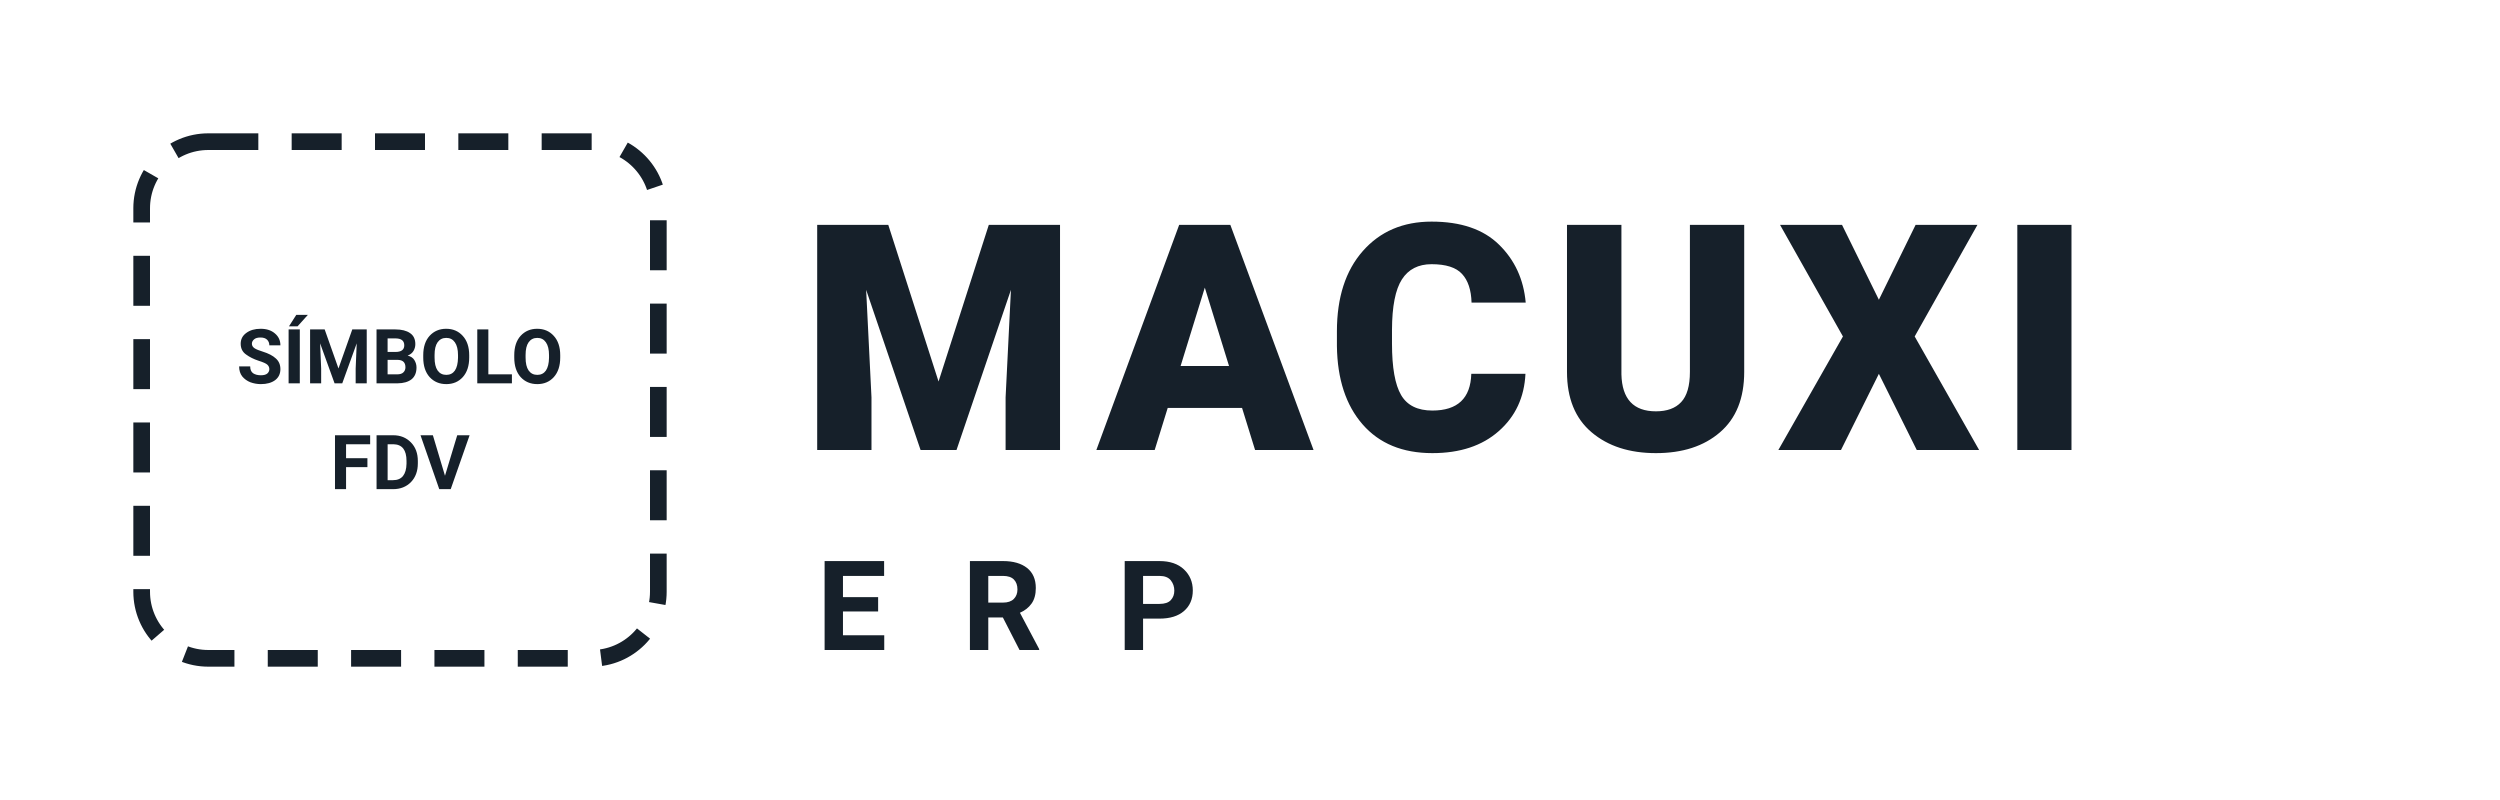
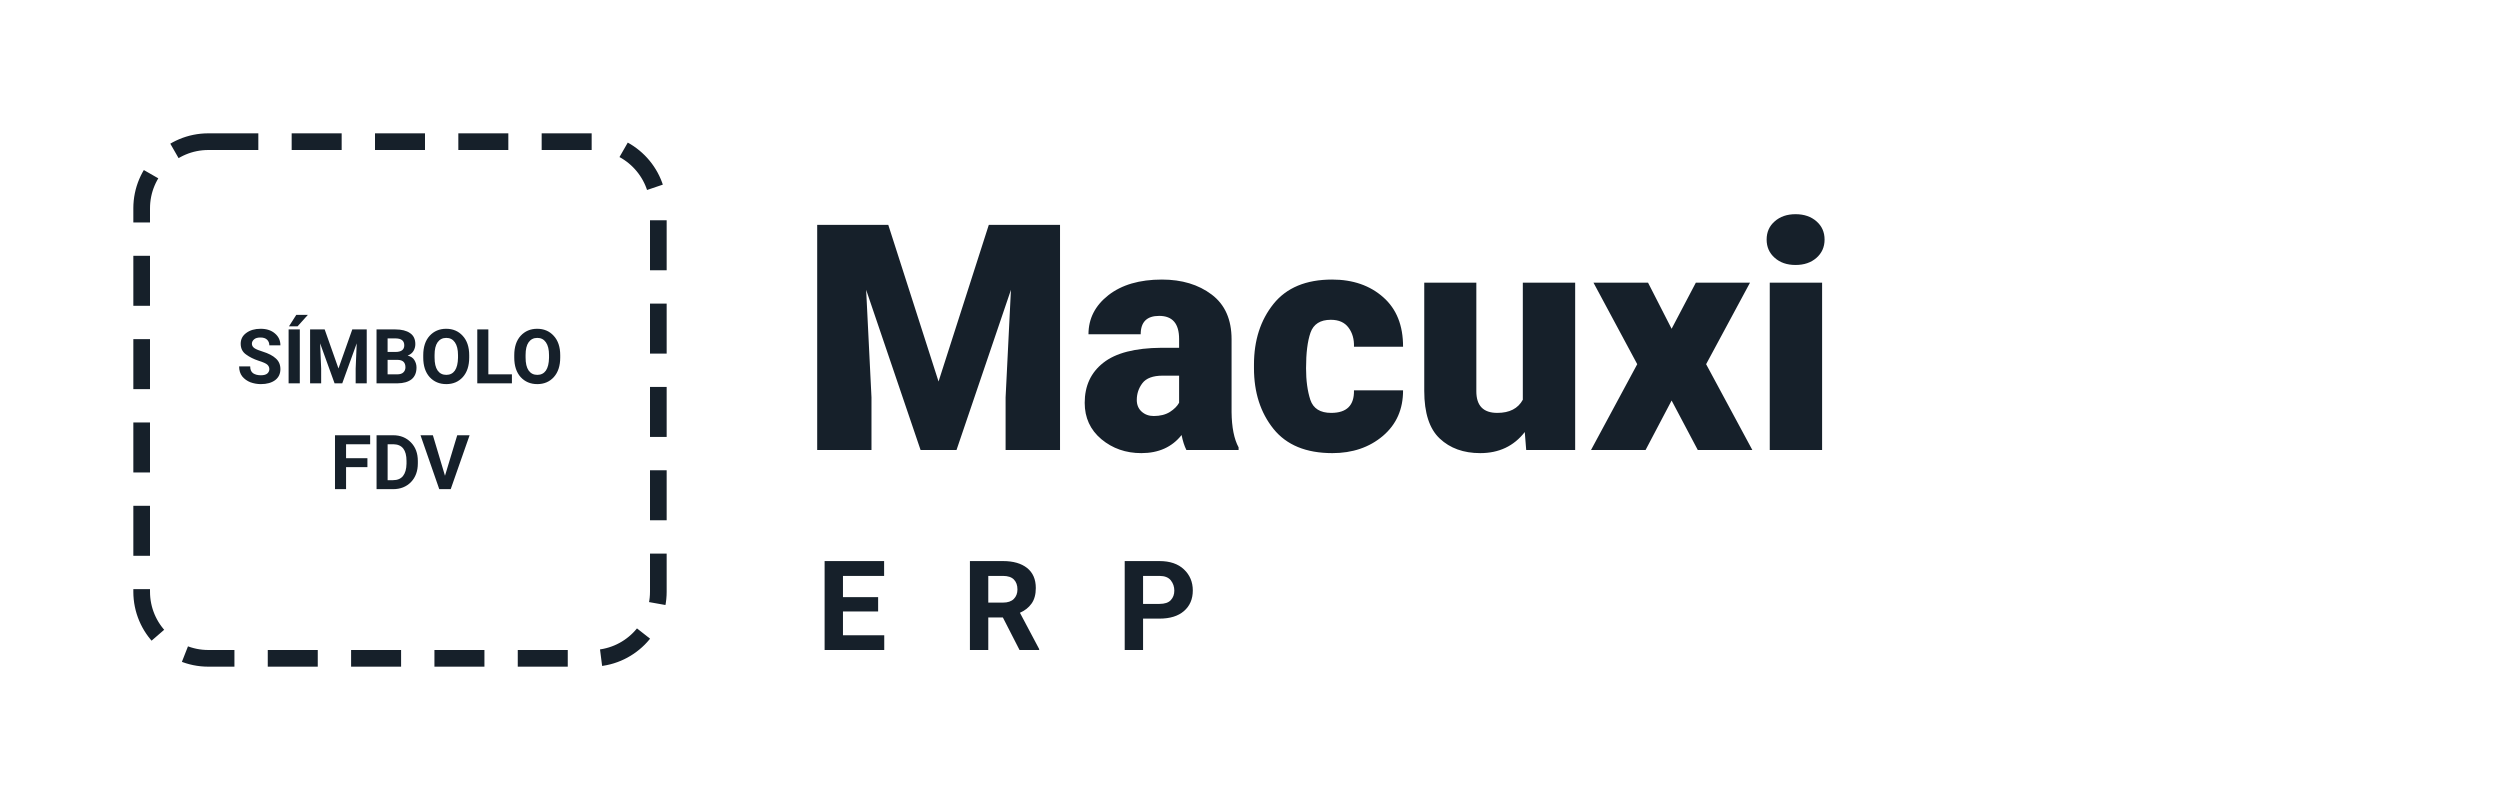
<svg xmlns="http://www.w3.org/2000/svg" width="300" height="96" viewBox="0 0 300 96" role="img" aria-labelledby="t" font-family="system-ui, 'Segoe UI', Roboto, Arial, sans-serif">
  <g id="simbolo-fdv-a-conferir">
    <rect x="17" y="17" width="62" height="62" rx="8" fill="none" stroke="#16202A" stroke-width="2" stroke-dasharray="6 4" />
    <text x="48" y="46" font-size="9.1" font-weight="700" fill="#16202A" text-anchor="middle">SÍMBOLO</text>
    <text x="48" y="58.7" font-size="9.1" font-weight="700" fill="#16202A" text-anchor="middle">FDV</text>
  </g>
-   <text x="96" y="54" font-size="38" font-weight="800" letter-spacing="2" fill="#16202A">MACUXI</text>
+   <text x="96" y="54" font-size="38" font-weight="800" letter-spacing="0" fill="#16202A">Macuxi</text>
  <text x="98" y="78" font-size="15" font-weight="700" letter-spacing="9" fill="#16202A">ERP</text>
</svg>
